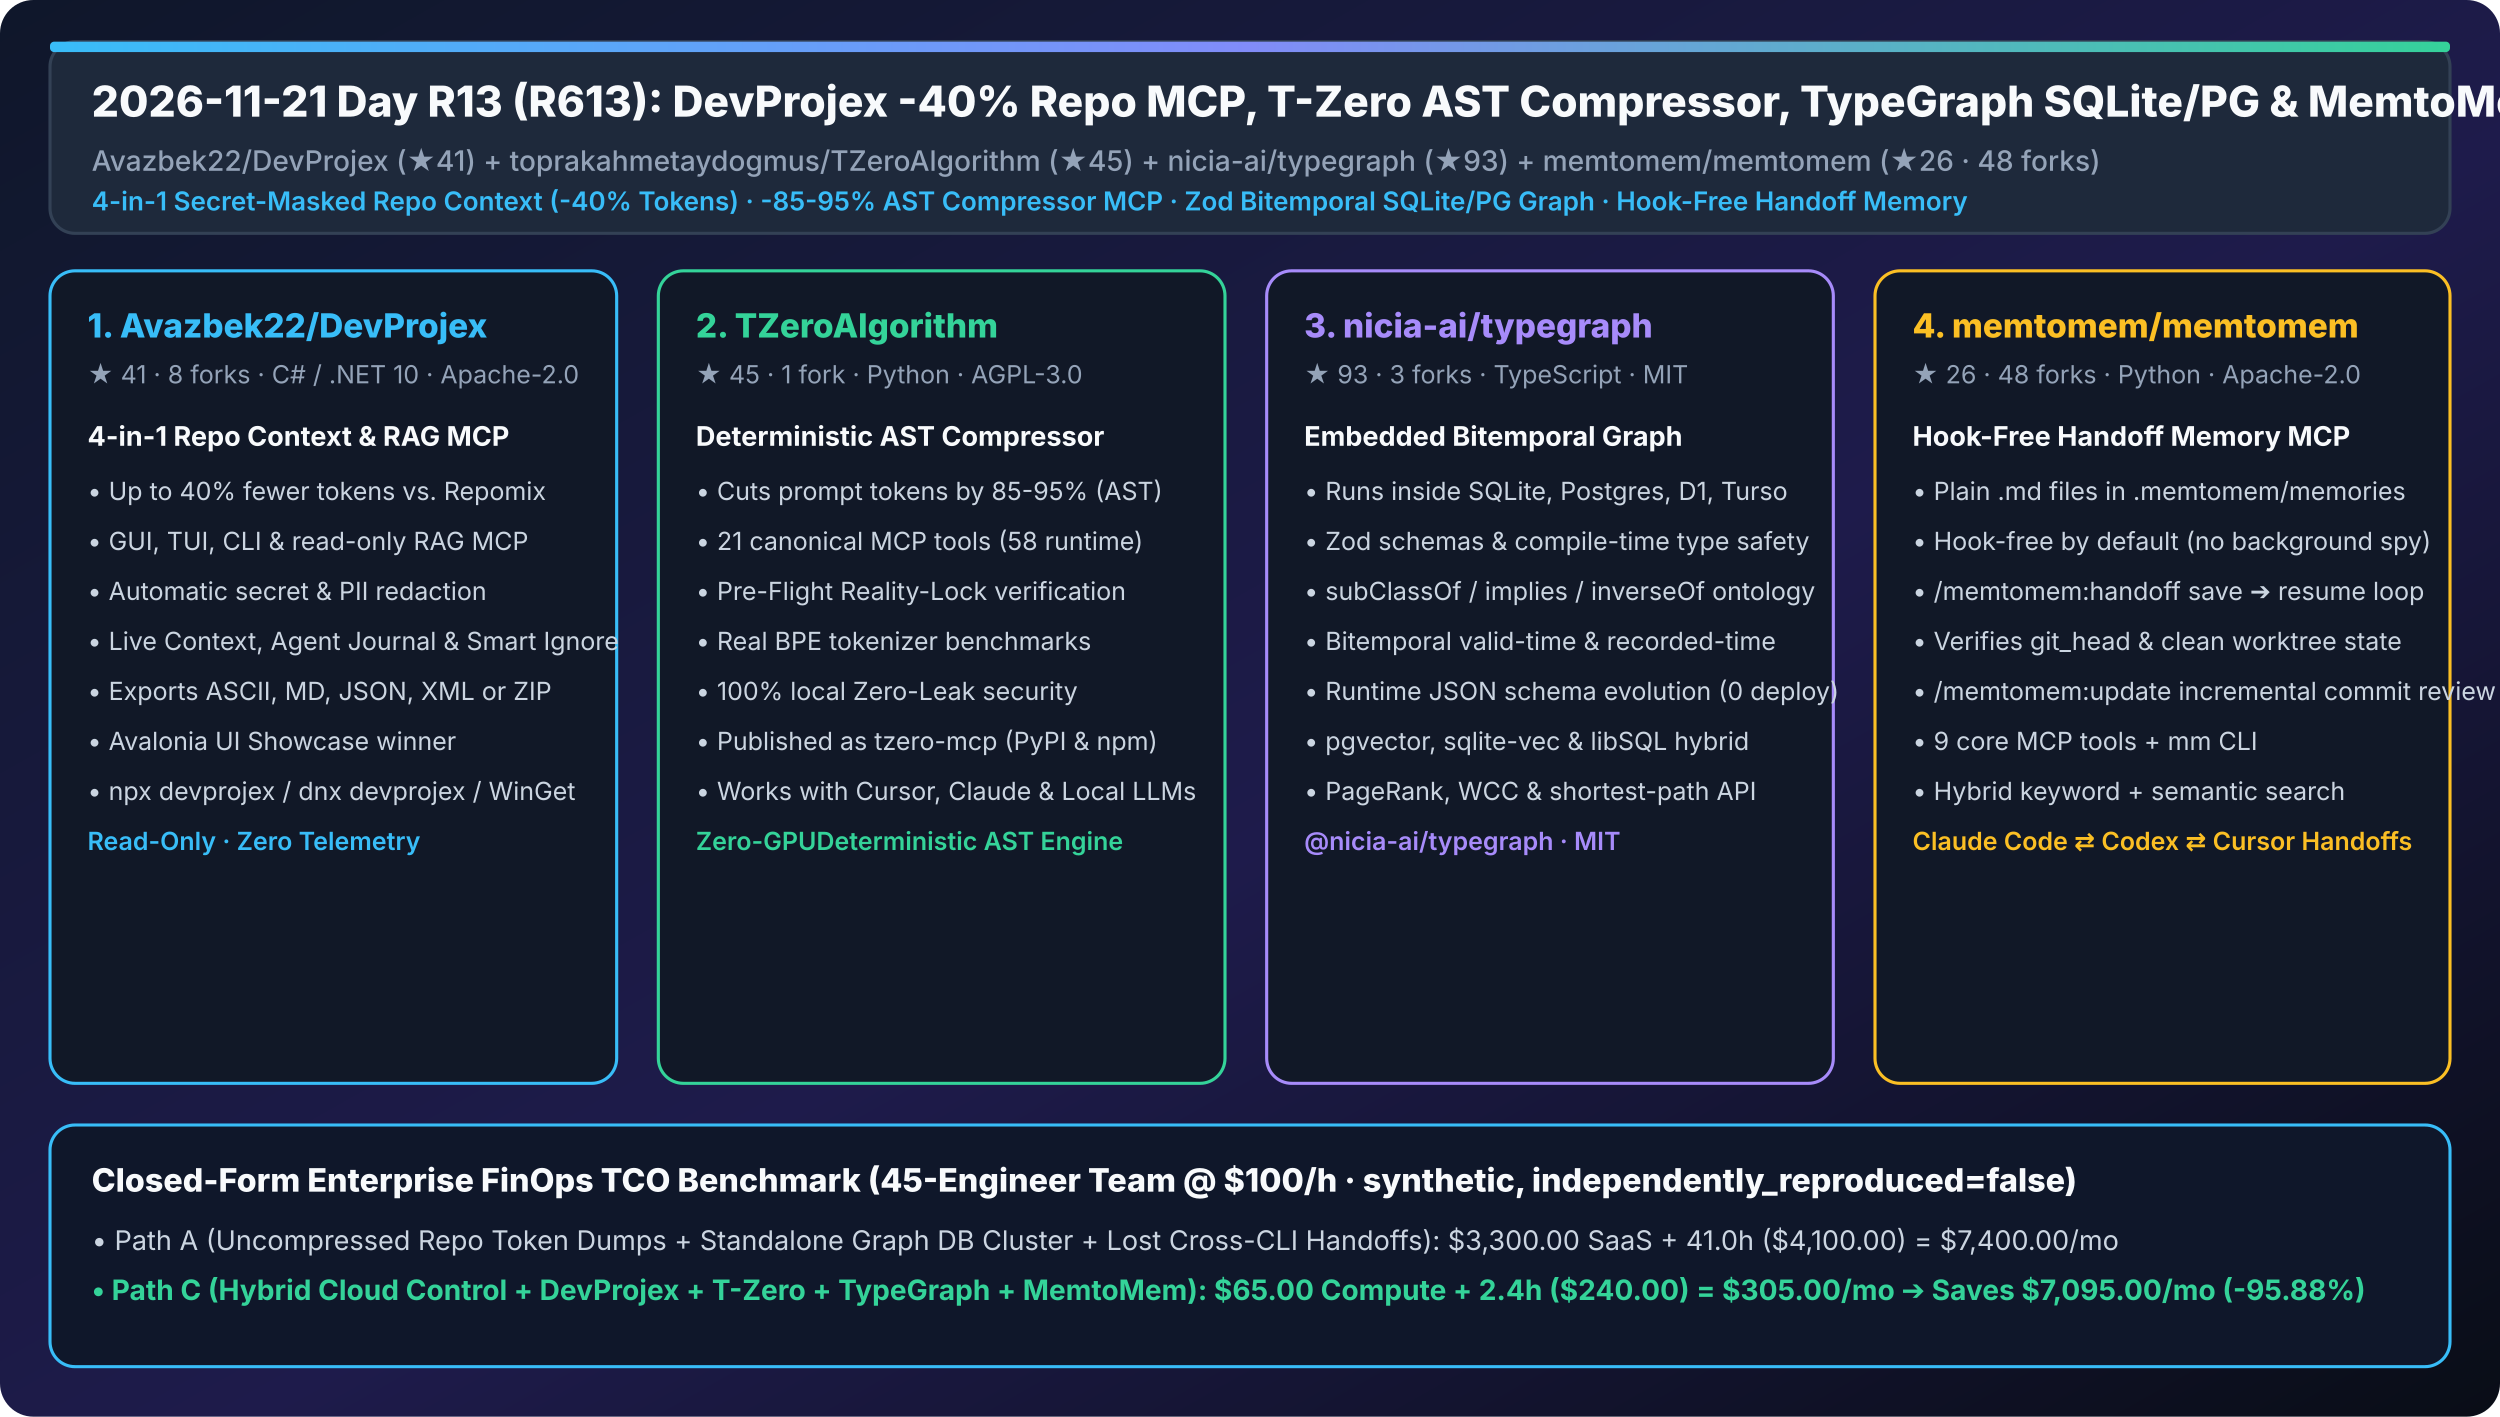
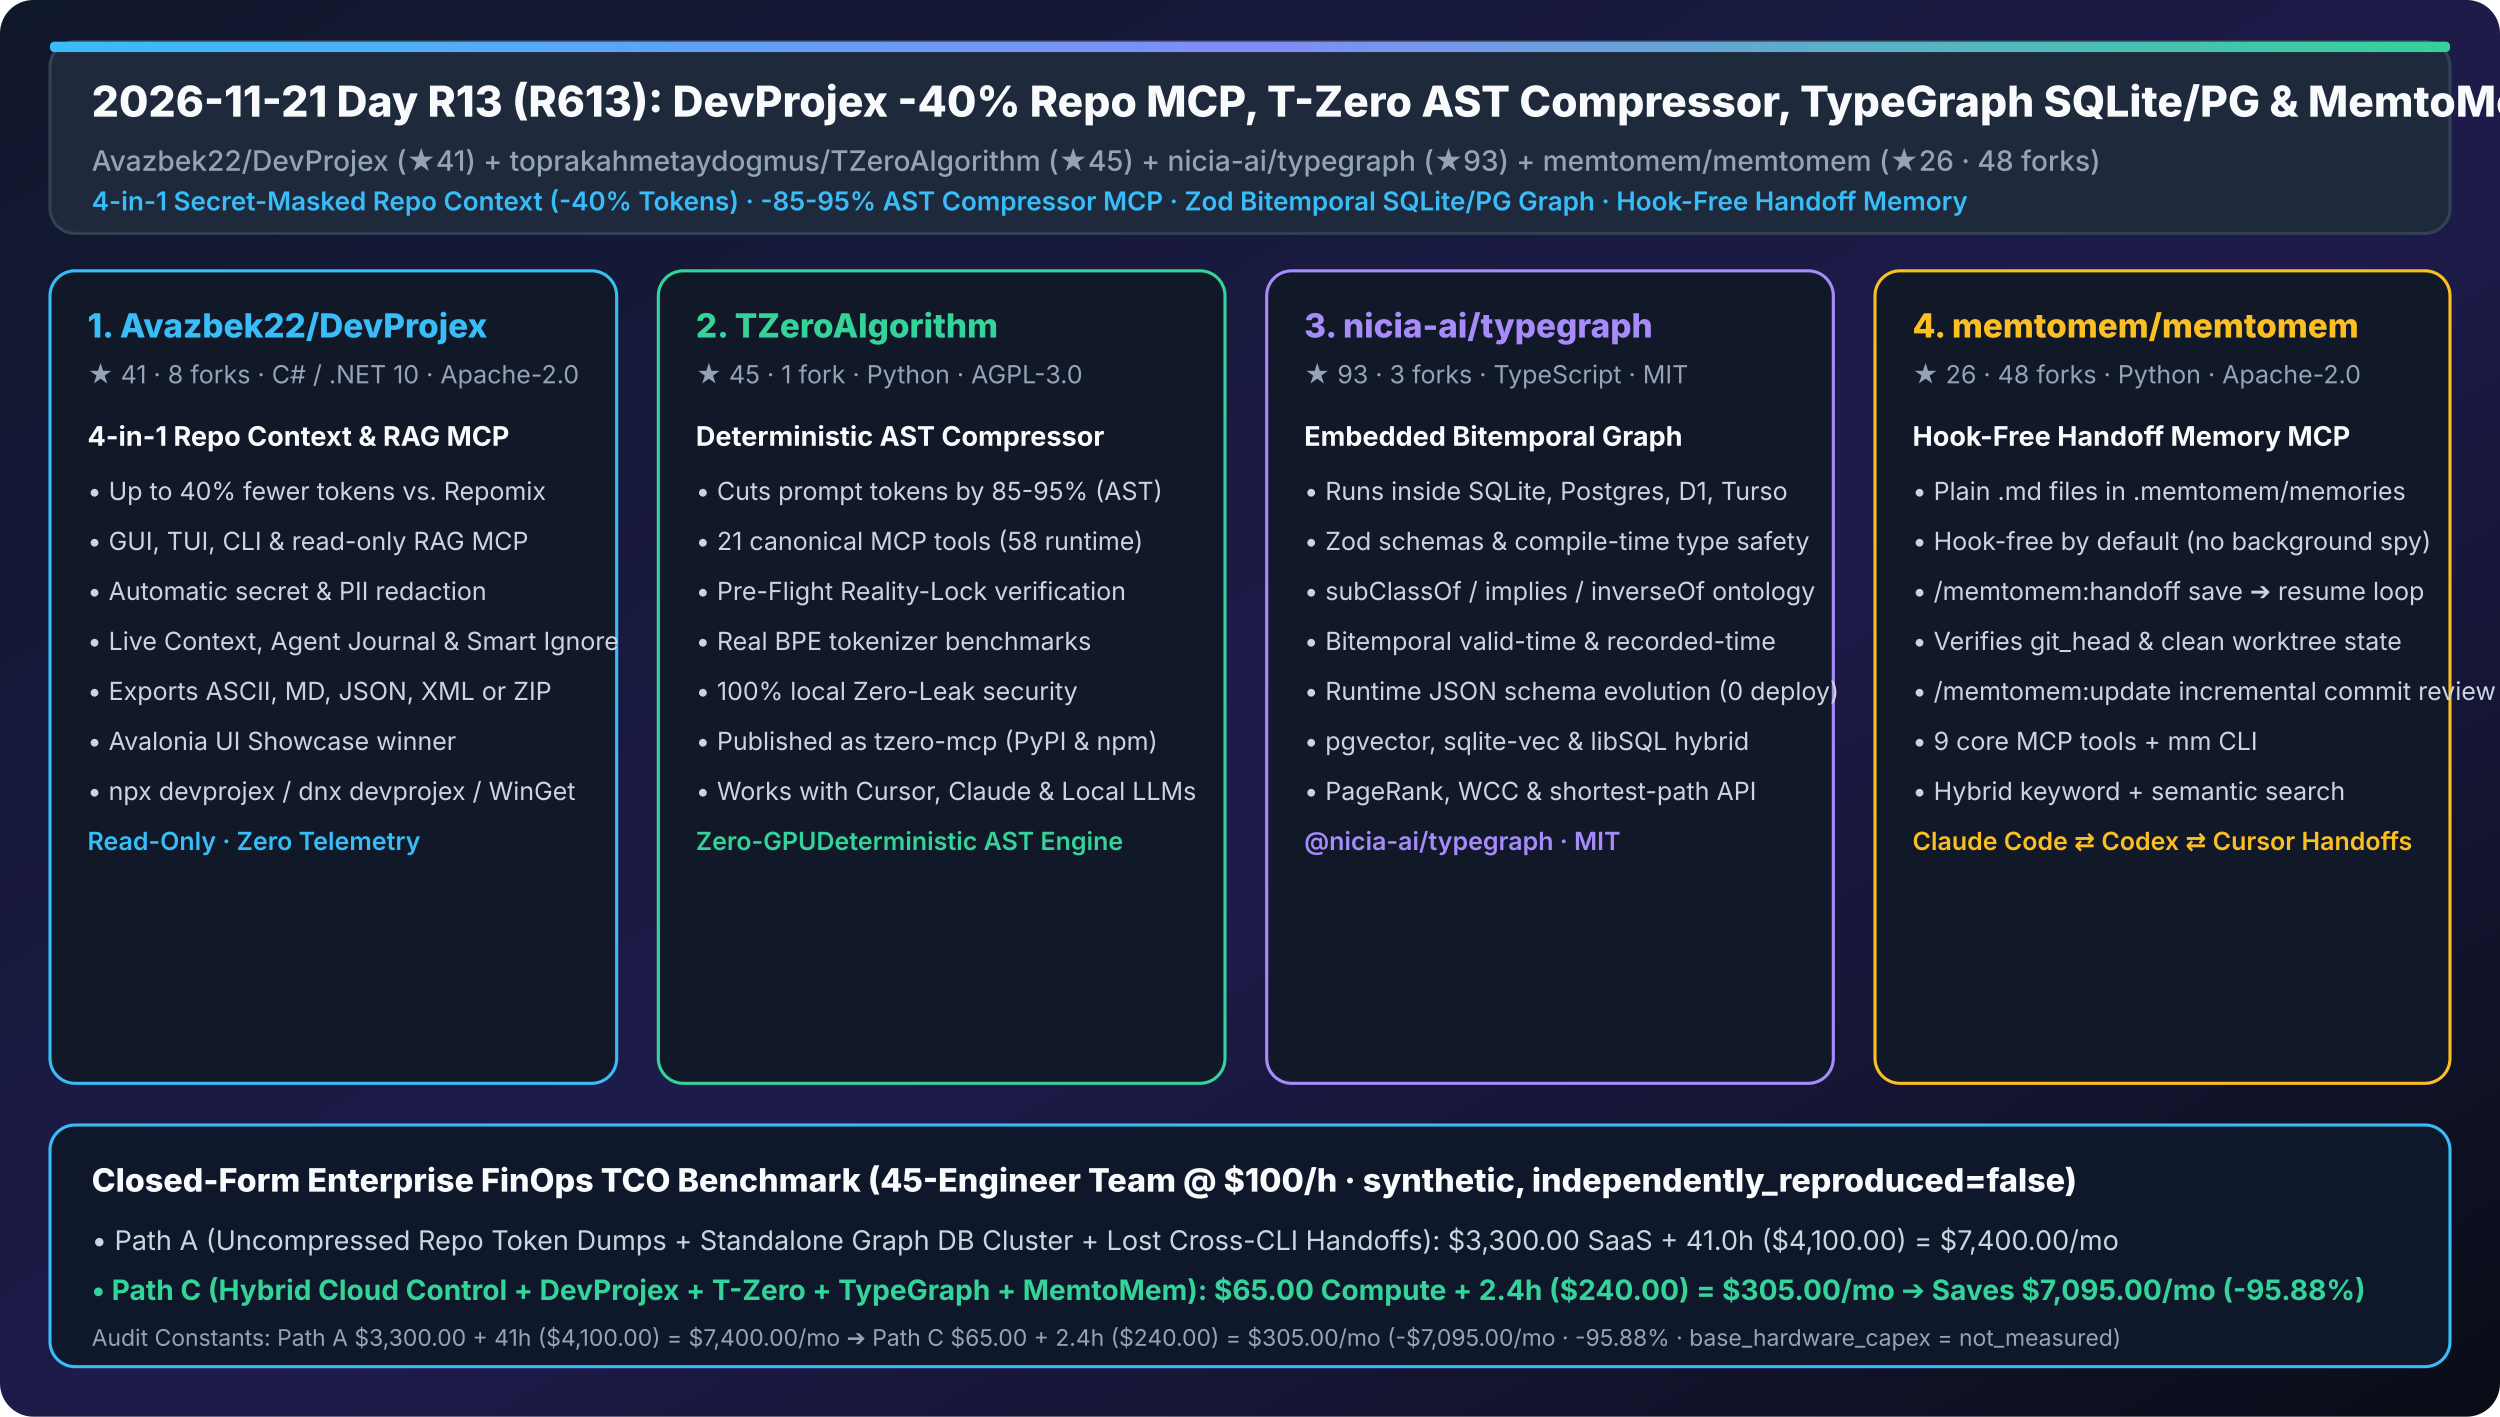
<svg xmlns="http://www.w3.org/2000/svg" viewBox="0 0 1200 680" width="1200" height="680" font-family="Inter, -apple-system, BlinkMacSystemFont, 'Segoe UI', Roboto, sans-serif">
  <defs>
    <linearGradient id="bgR613" x1="0" y1="0" x2="1" y2="1">
      <stop offset="0%" stop-color="#0f172a" />
      <stop offset="55%" stop-color="#1e1b4b" />
      <stop offset="100%" stop-color="#090d16" />
    </linearGradient>
    <linearGradient id="accentR613" x1="0" y1="0" x2="1" y2="0">
      <stop offset="0%" stop-color="#38bdf8" />
      <stop offset="50%" stop-color="#818cf8" />
      <stop offset="100%" stop-color="#34d399" />
    </linearGradient>
  </defs>
  <rect width="1200" height="680" fill="url(#bgR613)" rx="16" />
  <rect x="24" y="20" width="1152" height="92" rx="12" fill="#1e293b" stroke="#334155" stroke-width="1.5" />
  <rect x="24" y="20" width="1152" height="5" rx="2" fill="url(#accentR613)" />
  <text x="44" y="56" fill="#f8fafc" font-size="20.5" font-weight="800">2026-11-21 Day R13 (R613): DevProjex -40% Repo MCP, T-Zero AST Compressor, TypeGraph SQLite/PG &amp; MemtoMem</text>
  <text x="44" y="82" fill="#94a3b8" font-size="13.5" font-weight="500">Avazbek22/DevProjex (★41) + toprakahmetaydogmus/TZeroAlgorithm (★45) + nicia-ai/typegraph (★93) + memtomem/memtomem (★26 · 48 forks)</text>
  <text x="44" y="101" fill="#38bdf8" font-size="12.5" font-weight="600">4-in-1 Secret-Masked Repo Context (-40% Tokens) · -85-95% AST Compressor MCP · Zod Bitemporal SQLite/PG Graph · Hook-Free Handoff Memory</text>
  <rect x="24" y="130" width="272" height="390" rx="12" fill="#111827" stroke="#38bdf8" stroke-width="1.5" />
  <text x="42" y="162" fill="#38bdf8" font-size="16" font-weight="800">1. Avazbek22/DevProjex</text>
  <text x="42" y="184" fill="#94a3b8" font-size="12">★ 41 · 8 forks · C# / .NET 10 · Apache-2.0</text>
  <text x="42" y="214" fill="#f8fafc" font-size="13" font-weight="700">4-in-1 Repo Context &amp; RAG MCP</text>
  <text x="42" y="240" fill="#cbd5e1" font-size="12">• Up to 40% fewer tokens vs. Repomix</text>
  <text x="42" y="264" fill="#cbd5e1" font-size="12">• GUI, TUI, CLI &amp; read-only RAG MCP</text>
  <text x="42" y="288" fill="#cbd5e1" font-size="12">• Automatic secret &amp; PII redaction</text>
  <text x="42" y="312" fill="#cbd5e1" font-size="12">• Live Context, Agent Journal &amp; Smart Ignore</text>
  <text x="42" y="336" fill="#cbd5e1" font-size="12">• Exports ASCII, MD, JSON, XML or ZIP</text>
  <text x="42" y="360" fill="#cbd5e1" font-size="12">• Avalonia UI Showcase winner</text>
  <text x="42" y="384" fill="#cbd5e1" font-size="12">• npx devprojex / dnx devprojex / WinGet</text>
  <text x="42" y="408" fill="#38bdf8" font-size="12" font-weight="600">Read-Only · Zero Telemetry</text>
  <rect x="316" y="130" width="272" height="390" rx="12" fill="#111827" stroke="#34d399" stroke-width="1.5" />
  <text x="334" y="162" fill="#34d399" font-size="16" font-weight="800">2. TZeroAlgorithm</text>
  <text x="334" y="184" fill="#94a3b8" font-size="12">★ 45 · 1 fork · Python · AGPL-3.0</text>
  <text x="334" y="214" fill="#f8fafc" font-size="13" font-weight="700">Deterministic AST Compressor</text>
  <text x="334" y="240" fill="#cbd5e1" font-size="12">• Cuts prompt tokens by 85-95% (AST)</text>
  <text x="334" y="264" fill="#cbd5e1" font-size="12">• 21 canonical MCP tools (58 runtime)</text>
  <text x="334" y="288" fill="#cbd5e1" font-size="12">• Pre-Flight Reality-Lock verification</text>
  <text x="334" y="312" fill="#cbd5e1" font-size="12">• Real BPE tokenizer benchmarks</text>
  <text x="334" y="336" fill="#cbd5e1" font-size="12">• 100% local Zero-Leak security</text>
  <text x="334" y="360" fill="#cbd5e1" font-size="12">• Published as tzero-mcp (PyPI &amp; npm)</text>
  <text x="334" y="384" fill="#cbd5e1" font-size="12">• Works with Cursor, Claude &amp; Local LLMs</text>
  <text x="334" y="408" fill="#34d399" font-size="12" font-weight="600">Zero-GPUDeterministic AST Engine</text>
  <rect x="608" y="130" width="272" height="390" rx="12" fill="#111827" stroke="#a78bfa" stroke-width="1.5" />
  <text x="626" y="162" fill="#a78bfa" font-size="16" font-weight="800">3. nicia-ai/typegraph</text>
  <text x="626" y="184" fill="#94a3b8" font-size="12">★ 93 · 3 forks · TypeScript · MIT</text>
  <text x="626" y="214" fill="#f8fafc" font-size="13" font-weight="700">Embedded Bitemporal Graph</text>
  <text x="626" y="240" fill="#cbd5e1" font-size="12">• Runs inside SQLite, Postgres, D1, Turso</text>
  <text x="626" y="264" fill="#cbd5e1" font-size="12">• Zod schemas &amp; compile-time type safety</text>
  <text x="626" y="288" fill="#cbd5e1" font-size="12">• subClassOf / implies / inverseOf ontology</text>
  <text x="626" y="312" fill="#cbd5e1" font-size="12">• Bitemporal valid-time &amp; recorded-time</text>
  <text x="626" y="336" fill="#cbd5e1" font-size="12">• Runtime JSON schema evolution (0 deploy)</text>
  <text x="626" y="360" fill="#cbd5e1" font-size="12">• pgvector, sqlite-vec &amp; libSQL hybrid</text>
  <text x="626" y="384" fill="#cbd5e1" font-size="12">• PageRank, WCC &amp; shortest-path API</text>
  <text x="626" y="408" fill="#a78bfa" font-size="12" font-weight="600">@nicia-ai/typegraph · MIT</text>
  <rect x="900" y="130" width="276" height="390" rx="12" fill="#111827" stroke="#fbbf24" stroke-width="1.5" />
  <text x="918" y="162" fill="#fbbf24" font-size="16" font-weight="800">4. memtomem/memtomem</text>
  <text x="918" y="184" fill="#94a3b8" font-size="12">★ 26 · 48 forks · Python · Apache-2.0</text>
  <text x="918" y="214" fill="#f8fafc" font-size="13" font-weight="700">Hook-Free Handoff Memory MCP</text>
  <text x="918" y="240" fill="#cbd5e1" font-size="12">• Plain .md files in .memtomem/memories</text>
  <text x="918" y="264" fill="#cbd5e1" font-size="12">• Hook-free by default (no background spy)</text>
  <text x="918" y="288" fill="#cbd5e1" font-size="12">• /memtomem:handoff save ➔ resume loop</text>
  <text x="918" y="312" fill="#cbd5e1" font-size="12">• Verifies git_head &amp; clean worktree state</text>
  <text x="918" y="336" fill="#cbd5e1" font-size="12">• /memtomem:update incremental commit review</text>
  <text x="918" y="360" fill="#cbd5e1" font-size="12">• 9 core MCP tools + mm CLI</text>
  <text x="918" y="384" fill="#cbd5e1" font-size="12">• Hybrid keyword + semantic search</text>
  <text x="918" y="408" fill="#fbbf24" font-size="12" font-weight="600">Claude Code ⇄ Codex ⇄ Cursor Handoffs</text>
  <rect x="24" y="540" width="1152" height="116" rx="12" fill="#0f172a" stroke="#38bdf8" stroke-width="1.5" />
  <text x="44" y="572" fill="#f8fafc" font-size="15.5" font-weight="800">Closed-Form Enterprise FinOps TCO Benchmark (45-Engineer Team @ $100/h · synthetic, independently_reproduced=false)</text>
  <text x="44" y="600" fill="#cbd5e1" font-size="13">• Path A (Uncompressed Repo Token Dumps + Standalone Graph DB Cluster + Lost Cross-CLI Handoffs): $3,300.00 SaaS + 41.0h ($4,100.00) = $7,400.00/mo</text>
  <text x="44" y="624" fill="#34d399" font-size="13.5" font-weight="700">• Path C (Hybrid Cloud Control + DevProjex + T-Zero + TypeGraph + MemtoMem): $65.00 Compute + 2.4h ($240.00) = $305.00/mo ➔ Saves $7,095.00/mo (-95.88%)</text>
+   <text x="44" y="646" fill="#94a3b8" font-size="11">Audit Constants: Path A $3,300.00 + 41h ($4,100.00) = $7,400.00/mo ➔ Path C $65.00 + 2.4h ($240.00) = $305.00/mo (-$7,095.00/mo · -95.88% · base_hardware_capex = not_measured)</text>
</svg>
